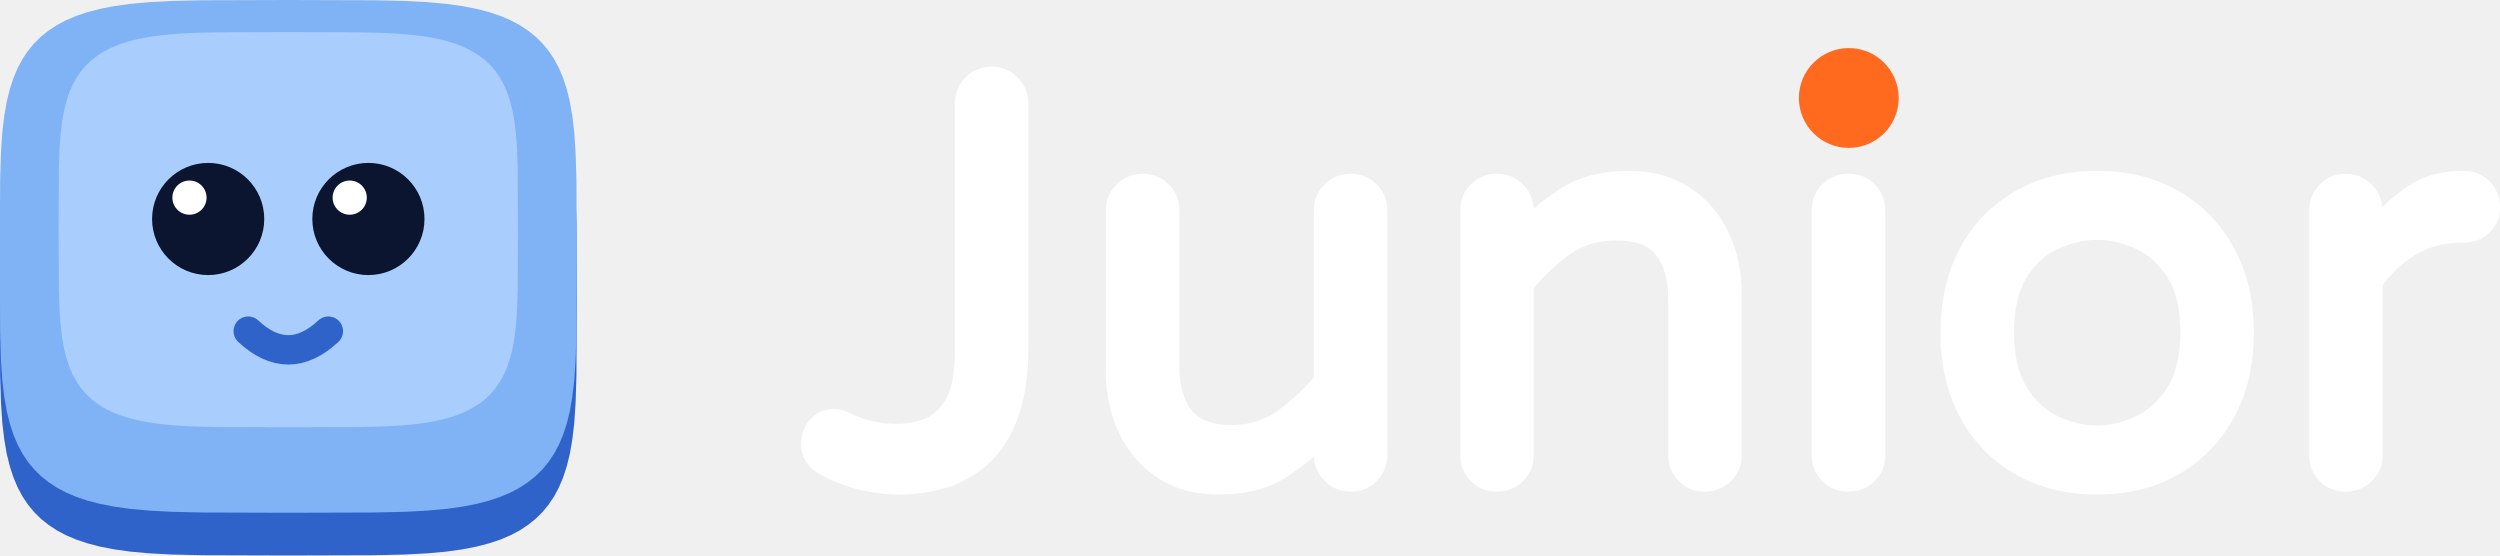
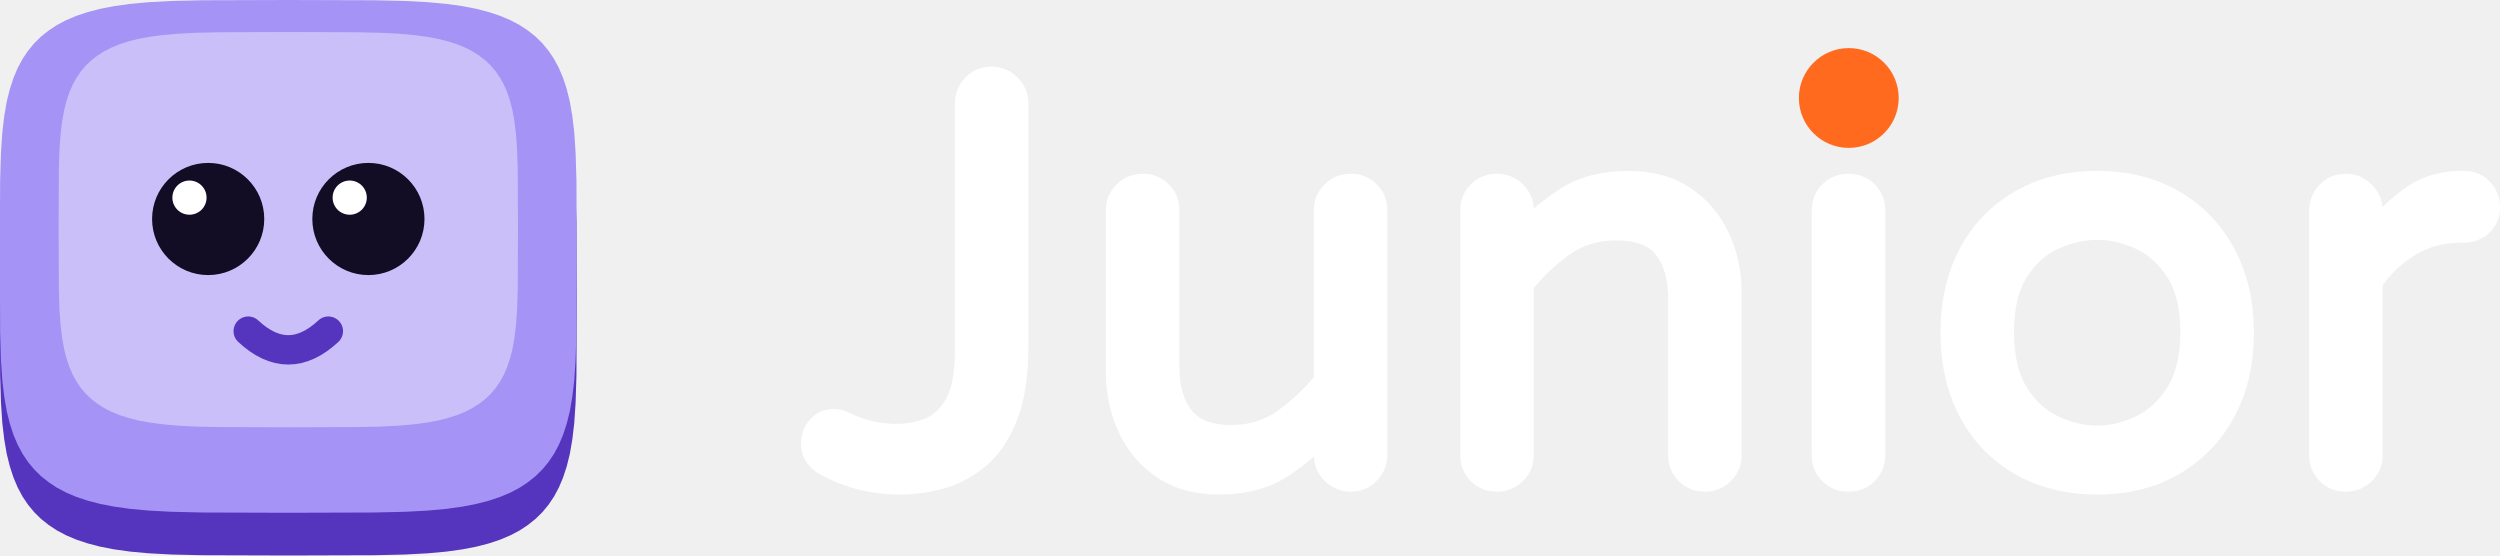
<svg xmlns="http://www.w3.org/2000/svg" viewBox="94 75 4388 975" width="438.8" height="97.5">
  <g transform="translate(0 -56.25) scale(9.375)">
-     <path d="M118.00 70.00L117.95 84.28L117.79 89.42L117.54 93.22L117.17 96.32L116.71 98.99L116.13 101.32L115.45 103.40L114.66 105.27L113.75 106.97L112.72 108.50L111.57 109.89L110.29 111.15L108.87 112.28L107.31 113.31L105.59 114.22L103.68 115.03L101.58 115.73L99.24 116.34L96.61 116.85L93.61 117.27L90.12 117.59L85.85 117.82L80.07 117.95L64.00 118.00L47.93 117.95L42.15 117.82L37.88 117.59L34.39 117.27L31.39 116.85L28.76 116.34L26.42 115.73L24.32 115.03L22.41 114.22L20.69 113.31L19.13 112.28L17.71 111.15L16.43 109.89L15.28 108.50L14.25 106.97L13.34 105.27L12.55 103.40L11.87 101.32L11.29 98.99L10.83 96.32L10.46 93.22L10.21 89.42L10.05 84.28L10.00 70.00L10.05 55.72L10.21 50.58L10.46 46.78L10.83 43.68L11.29 41.01L11.87 38.68L12.55 36.60L13.34 34.73L14.25 33.03L15.28 31.50L16.43 30.11L17.71 28.85L19.13 27.72L20.69 26.69L22.41 25.78L24.32 24.97L26.42 24.27L28.76 23.66L31.39 23.15L34.39 22.73L37.88 22.41L42.15 22.18L47.93 22.05L64.00 22.00L80.07 22.05L85.85 22.18L90.12 22.41L93.61 22.73L96.61 23.15L99.24 23.66L101.58 24.27L103.68 24.97L105.59 25.78L107.31 26.69L108.87 27.72L110.29 28.85L111.57 30.11L112.72 31.50L113.75 33.03L114.66 34.73L115.45 36.60L116.13 38.68L116.71 41.01L117.17 43.68L117.54 46.78L117.79 50.58L117.95 55.72Z" fill="#2f63c9" />
-     <path d="M118.00 62.00L117.95 76.28L117.79 81.42L117.54 85.22L117.17 88.32L116.71 90.99L116.13 93.32L115.45 95.40L114.66 97.27L113.75 98.97L112.72 100.50L111.57 101.89L110.29 103.15L108.87 104.28L107.31 105.31L105.59 106.22L103.68 107.03L101.58 107.73L99.24 108.34L96.61 108.85L93.61 109.27L90.12 109.59L85.85 109.82L80.07 109.95L64.00 110.00L47.93 109.95L42.15 109.82L37.88 109.59L34.39 109.27L31.39 108.85L28.76 108.34L26.42 107.73L24.32 107.03L22.41 106.22L20.69 105.31L19.13 104.28L17.71 103.15L16.43 101.89L15.28 100.50L14.25 98.97L13.34 97.27L12.55 95.40L11.87 93.32L11.29 90.99L10.83 88.32L10.46 85.22L10.21 81.42L10.05 76.28L10.00 62.00L10.05 47.72L10.21 42.58L10.46 38.78L10.83 35.68L11.29 33.01L11.87 30.68L12.55 28.60L13.34 26.73L14.25 25.03L15.28 23.50L16.43 22.11L17.71 20.85L19.13 19.72L20.69 18.69L22.41 17.78L24.32 16.97L26.42 16.27L28.76 15.66L31.39 15.15L34.39 14.73L37.88 14.41L42.15 14.18L47.93 14.05L64.00 14.00L80.07 14.05L85.85 14.18L90.12 14.41L93.61 14.73L96.61 15.15L99.24 15.66L101.58 16.27L103.68 16.97L105.59 17.78L107.31 18.69L108.87 19.72L110.29 20.85L111.57 22.11L112.72 23.50L113.75 25.03L114.66 26.73L115.45 28.60L116.13 30.68L116.71 33.01L117.17 35.68L117.54 38.78L117.79 42.58L117.95 47.72Z" fill="#80b2f6" />
-     <path d="M107.00 57.00L106.96 68.01L106.84 71.97L106.63 74.90L106.34 77.29L105.97 79.34L105.51 81.14L104.97 82.75L104.34 84.19L103.61 85.49L102.80 86.68L101.88 87.75L100.86 88.72L99.73 89.59L98.49 90.38L97.11 91.09L95.60 91.71L93.92 92.25L92.06 92.72L89.97 93.11L87.58 93.43L84.80 93.68L81.40 93.86L76.80 93.96L64.00 94.00L51.20 93.96L46.60 93.86L43.20 93.68L40.42 93.43L38.03 93.11L35.94 92.72L34.08 92.25L32.40 91.71L30.89 91.09L29.51 90.38L28.27 89.59L27.14 88.72L26.12 87.75L25.20 86.68L24.39 85.49L23.66 84.19L23.03 82.75L22.49 81.14L22.03 79.34L21.66 77.29L21.37 74.90L21.16 71.97L21.04 68.01L21.00 57.00L21.04 45.99L21.16 42.03L21.37 39.10L21.66 36.71L22.03 34.66L22.49 32.86L23.03 31.25L23.66 29.81L24.39 28.51L25.20 27.32L26.12 26.25L27.14 25.28L28.27 24.41L29.51 23.62L30.89 22.91L32.40 22.29L34.08 21.75L35.94 21.28L38.03 20.89L40.42 20.57L43.20 20.32L46.60 20.14L51.20 20.04L64.00 20.00L76.80 20.04L81.40 20.14L84.80 20.32L87.58 20.57L89.97 20.89L92.06 21.28L93.92 21.75L95.60 22.29L97.11 22.91L98.49 23.62L99.73 24.41L100.86 25.28L101.88 26.25L102.80 27.32L103.61 28.51L104.34 29.81L104.97 31.25L105.51 32.86L105.97 34.66L106.34 36.71L106.63 39.10L106.84 42.03L106.96 45.99Z" fill="#a9cdfc" />
+     <path d="M118.00 70.00L117.95 84.28L117.79 89.42L117.54 93.22L117.17 96.32L116.71 98.99L116.13 101.32L115.45 103.40L114.66 105.27L113.75 106.97L112.72 108.50L111.57 109.89L110.29 111.15L108.87 112.28L107.31 113.31L105.59 114.22L103.68 115.03L101.58 115.73L99.24 116.34L96.61 116.85L93.61 117.27L90.12 117.59L85.85 117.82L80.07 117.95L64.00 118.00L47.93 117.95L42.15 117.82L37.88 117.59L34.39 117.27L31.39 116.85L28.76 116.34L26.42 115.73L24.32 115.03L22.41 114.22L20.69 113.31L19.13 112.28L17.71 111.15L16.43 109.89L15.28 108.50L14.25 106.97L13.34 105.27L12.55 103.40L11.87 101.32L11.29 98.99L10.83 96.32L10.46 93.22L10.21 89.42L10.05 84.28L10.00 70.00L10.05 55.72L10.21 50.58L10.46 46.78L10.83 43.68L11.29 41.01L11.87 38.68L12.55 36.60L13.34 34.73L14.25 33.03L15.28 31.50L16.43 30.11L17.71 28.85L19.13 27.72L20.69 26.69L22.41 25.78L24.32 24.97L26.42 24.27L28.76 23.66L31.39 23.15L34.39 22.73L37.88 22.41L42.15 22.18L47.93 22.05L64.00 22.00L80.07 22.05L85.85 22.18L90.12 22.41L93.61 22.73L96.61 23.15L99.24 23.66L101.58 24.27L103.68 24.97L105.59 25.78L107.31 26.69L108.87 27.72L110.29 28.85L111.57 30.11L112.72 31.50L113.75 33.03L114.66 34.73L115.45 36.60L116.13 38.68L116.71 41.01L117.17 43.68L117.54 46.78L117.79 50.58L117.95 55.72Z" fill="#5534be" />
+     <path d="M118.00 62.00L117.95 76.28L117.79 81.42L117.54 85.22L117.17 88.32L116.71 90.99L116.13 93.32L115.45 95.40L114.66 97.27L113.75 98.97L112.72 100.50L111.57 101.89L110.29 103.15L108.87 104.28L107.31 105.31L105.59 106.22L103.68 107.03L101.58 107.73L99.24 108.34L96.61 108.85L93.61 109.27L90.12 109.59L85.85 109.82L80.07 109.95L64.00 110.00L47.93 109.95L42.15 109.82L37.88 109.59L34.39 109.27L31.39 108.85L28.76 108.34L26.42 107.73L24.32 107.03L22.41 106.22L20.69 105.31L19.13 104.28L17.71 103.15L16.43 101.89L15.28 100.50L14.25 98.97L13.34 97.27L12.55 95.40L11.87 93.32L11.29 90.99L10.83 88.32L10.46 85.22L10.21 81.42L10.05 76.28L10.00 62.00L10.05 47.72L10.21 42.58L10.46 38.78L10.83 35.68L11.29 33.01L11.87 30.68L12.55 28.60L13.34 26.73L14.25 25.03L15.28 23.50L16.43 22.11L17.71 20.85L19.13 19.72L20.69 18.69L22.41 17.78L24.32 16.97L26.42 16.27L28.76 15.66L31.39 15.15L34.39 14.73L37.88 14.41L42.15 14.18L47.93 14.05L64.00 14.00L80.07 14.05L85.85 14.18L90.12 14.41L93.61 14.73L96.61 15.15L99.24 15.66L101.58 16.27L103.68 16.97L105.59 17.78L107.31 18.69L108.87 19.72L110.29 20.85L111.57 22.11L112.72 23.50L113.75 25.03L114.66 26.73L115.45 28.60L116.13 30.68L116.71 33.01L117.17 35.68L117.54 38.78L117.79 42.58L117.95 47.72Z" fill="#a593f5" />
+     <path d="M107.00 57.00L106.96 68.01L106.84 71.97L106.63 74.90L106.34 77.29L105.97 79.34L105.51 81.14L104.97 82.75L104.34 84.19L103.61 85.49L102.80 86.68L101.88 87.75L100.86 88.72L99.73 89.59L98.49 90.38L97.11 91.09L95.60 91.71L93.92 92.25L92.06 92.72L89.97 93.11L87.58 93.43L84.80 93.68L81.40 93.86L76.80 93.96L64.00 94.00L51.20 93.96L46.60 93.86L43.20 93.68L40.42 93.43L38.03 93.11L35.94 92.72L34.08 92.25L32.40 91.71L30.89 91.09L29.51 90.38L28.27 89.59L27.14 88.72L26.12 87.75L25.20 86.68L24.39 85.49L23.66 84.19L23.03 82.75L22.49 81.14L22.03 79.34L21.66 77.29L21.37 74.90L21.16 71.97L21.04 68.01L21.00 57.00L21.04 45.99L21.16 42.03L21.37 39.10L21.66 36.71L22.03 34.66L22.49 32.86L23.03 31.25L23.66 29.81L24.39 28.51L25.20 27.32L26.12 26.25L27.14 25.28L28.27 24.41L29.51 23.62L30.89 22.91L32.40 22.29L34.08 21.75L35.94 21.28L38.03 20.89L40.42 20.57L43.20 20.32L46.60 20.14L51.20 20.04L64.00 20.00L76.80 20.04L81.40 20.14L84.80 20.32L87.58 20.57L89.97 20.89L92.06 21.28L93.92 21.75L95.60 22.29L97.11 22.91L98.49 23.62L99.73 24.41L100.86 25.28L101.88 26.25L102.80 27.32L103.61 28.51L104.34 29.81L104.97 31.25L105.51 32.86L105.97 34.66L106.34 36.71L106.63 39.10L106.84 42.03L106.96 45.99Z" fill="#cbbffa" />
    <g>
-       <circle cx="49" cy="55" r="10.5" fill="#0b1530" />
-       <circle cx="79" cy="55" r="10.5" fill="#0b1530" />
+       <circle cx="49" cy="55" r="10.5" fill="#120d24" />
+       <circle cx="79" cy="55" r="10.5" fill="#120d24" />
      <circle cx="45.5" cy="51" r="3.2" fill="#fff" />
      <circle cx="75.5" cy="51" r="3.2" fill="#fff" />
    </g>
-     <path d="M56.5 76Q64 83 71.5 76" fill="none" stroke="#2f63c9" stroke-width="5.5" stroke-linecap="round" />
+     <path d="M56.5 76Q64 83 71.5 76" fill="none" stroke="#5534be" stroke-width="5.5" stroke-linecap="round" />
  </g>
  <g transform="translate(1506.0 -4.0)">
    <path d="M168,928 Q130,928 96.5,919 Q63,910 35,894 Q26,889 19.5,880 Q13,871 13,857 Q13,841 23.5,828.5 Q34,816 51,816 Q61,816 69,820 Q89,830 112.5,836 Q136,842 162,842 Q192,842 219.5,831 Q247,820 265,788.5 Q283,757 283,694 L283,261 Q283,242 296,228.5 Q309,215 328,215 Q347,215 360.5,228.5 Q374,242 374,261 L374,688 Q374,760 356.5,806.5 Q339,853 309.5,879.5 Q280,906 243,917 Q206,928 168,928 Z M727,928 Q670,928 630,901.5 Q590,875 569,830 Q548,785 548,732 L548,448 Q548,429 561.5,416 Q575,403 594,403 Q613,403 626,416 Q639,429 639,448 L639,722 Q639,779 665,811.5 Q691,844 749,844 Q803,844 843,814.5 Q883,785 913,748 L913,448 Q913,429 926.5,416 Q940,403 959,403 Q978,403 991,416 Q1004,429 1004,448 L1004,877 Q1004,896 991,909.5 Q978,923 959,923 Q940,923 926.5,909.5 Q913,896 913,877 L913,836 Q882,870 838,899 Q794,928 727,928 Z M1215,923 Q1196,923 1183,910 Q1170,897 1170,878 L1170,449 Q1170,429 1183,416 Q1196,403 1215,403 Q1234,403 1247.5,416 Q1261,429 1261,449 L1261,490 Q1293,455 1336.5,426.5 Q1380,398 1447,398 Q1504,398 1544,424.5 Q1584,451 1605,495.5 Q1626,540 1626,594 L1626,878 Q1626,897 1612.5,910 Q1599,923 1580,923 Q1561,923 1548,910 Q1535,897 1535,878 L1535,604 Q1535,547 1509.5,514.5 Q1484,482 1425,482 Q1371,482 1331,511 Q1291,540 1261,578 L1261,878 Q1261,897 1247.5,910 Q1234,923 1215,923 Z M1832,923 Q1813,923 1800,910 Q1787,897 1787,878 L1787,449 Q1787,429 1800,416 Q1813,403 1832,403 Q1852,403 1865,416 Q1878,429 1878,449 L1878,878 Q1878,897 1865,910 Q1852,923 1832,923 Z M2269,928 Q2192,928 2134,894.5 Q2076,861 2044.5,801.5 Q2013,742 2013,663 Q2013,584 2044.5,524.5 Q2076,465 2134,431.5 Q2192,398 2269,398 Q2346,398 2403.5,431.5 Q2461,465 2493,524.5 Q2525,584 2525,663 Q2525,742 2493,801.5 Q2461,861 2403.5,894.5 Q2346,928 2269,928 Z M2269,845 Q2307,845 2345,827 Q2383,809 2408.5,768.5 Q2434,728 2434,662 Q2434,596 2408.5,556 Q2383,516 2345,498.5 Q2307,481 2269,481 Q2231,481 2192.5,498.5 Q2154,516 2129,556 Q2104,596 2104,662 Q2104,728 2129,768.5 Q2154,809 2192.5,827 Q2231,845 2269,845 Z M2705,923 Q2686,923 2673,910 Q2660,897 2660,878 L2660,449 Q2660,430 2673,416.5 Q2686,403 2705,403 Q2724,403 2737.5,416.5 Q2751,430 2751,449 L2751,492 Q2778,456 2817,427 Q2856,398 2908,398 L2913,398 Q2932,398 2944.5,411 Q2957,424 2957,443 Q2957,462 2944,474 Q2931,486 2911,486 L2906,486 Q2857,486 2817,510.5 Q2777,535 2751,574 L2751,878 Q2751,897 2737.5,910 Q2724,923 2705,923 Z M2269,947 Q2186.907,947 2124.497,910.953 Q2061.765,874.72 2027.708,810.39 Q1994,746.719 1994,663 Q1994,579.281 2027.708,515.61 Q2061.765,451.28 2124.497,415.047 Q2186.907,379 2269,379 Q2351.131,379 2413.065,415.083 Q2475.195,451.281 2509.733,515.5 Q2544,579.215 2544,663 Q2544,746.785 2509.733,810.5 Q2475.195,874.719 2413.065,910.917 Q2351.131,947 2269,947 Z M2269,909 Q2340.869,909 2393.935,878.083 Q2446.805,847.281 2476.267,792.5 Q2506,737.215 2506,663 Q2506,588.785 2476.267,533.5 Q2446.805,478.719 2393.935,447.917 Q2340.869,417 2269,417 Q2197.093,417 2143.503,447.953 Q2090.235,478.72 2061.292,533.39 Q2032,588.719 2032,663 Q2032,737.281 2061.292,792.61 Q2090.235,847.28 2143.503,878.047 Q2197.093,909 2269,909 Z M1215,942 Q1188.13,942 1169.565,923.435 Q1151,904.87 1151,878 L1151,449 Q1151,421.13 1169.565,402.565 Q1188.13,384 1215,384 Q1241.661,384 1260.679,402.314 Q1278.699,419.667 1279.912,445.262 Q1301.225,426.896 1326.088,410.607 Q1374.33,379 1447,379 Q1509.723,379 1554.494,408.661 Q1598.918,438.092 1622.183,487.391 Q1645,535.742 1645,594 L1645,878 Q1645,905.081 1625.679,923.686 Q1606.661,942 1580,942 Q1553.13,942 1534.565,923.435 Q1516,904.87 1516,878 L1516,604 Q1516,553.564 1494.552,526.228 Q1474.757,501 1425,501 Q1377.163,501 1342.152,526.383 Q1306.978,551.884 1280,584.7 L1280,878 Q1280,905.081 1260.679,923.686 Q1241.661,942 1215,942 Z M727,947 Q664.277,947 619.506,917.339 Q575.045,887.884 551.783,838.035 Q529,789.215 529,732 L529,448 Q529,420.919 548.321,402.314 Q567.339,384 594,384 Q620.87,384 639.435,402.565 Q658,421.13 658,448 L658,722 Q658,772.335 679.836,799.631 Q700.132,825 749,825 Q796.752,825 831.723,799.209 Q866.97,773.214 894,741.163 L894,448 Q894,420.919 913.321,402.314 Q932.339,384 959,384 Q985.87,384 1004.435,402.565 Q1023,421.13 1023,448 L1023,877 Q1023,903.661 1004.686,922.679 Q986.081,942 959,942 Q932.13,942 913.065,922.935 Q895.308,905.179 894.09,880.652 Q873.212,898.548 848.456,914.864 Q799.698,947 727,947 Z M2269,864 Q2226.778,864 2184.453,844.212 Q2140.813,823.809 2112.832,778.48 Q2085,733.392 2085,662 Q2085,590.551 2112.888,545.93 Q2140.924,501.073 2184.638,481.203 Q2226.884,462 2269,462 Q2311.165,462 2352.948,481.242 Q2396.02,501.078 2424.521,545.786 Q2453,590.459 2453,662 Q2453,733.483 2424.578,778.623 Q2396.132,823.803 2353.134,844.171 Q2311.272,864 2269,864 Z M168,947 Q127.492,947 91.57,937.349 Q55.702,927.713 25.573,910.497 Q13.074,903.554 4.097,891.124 Q-6,877.144 -6,857 Q-6,834.079 8.952,816.279 Q25.146,797 51,797 Q65.485,797 77.497,803.006 Q95.675,812.095 117.2,817.591 Q138.387,823 162,823 Q188.341,823 212.444,813.359 Q233.791,804.82 248.503,779.073 Q264,751.954 264,694 L264,261 Q264,234.339 282.314,215.321 Q300.919,196 328,196 Q354.87,196 373.935,215.065 Q393,234.13 393,261 L393,688 Q393,763.457 374.282,813.192 Q355.148,864.034 322.197,893.635 Q289.515,922.993 248.414,935.212 Q208.765,947 168,947 Z M2705,942 Q2678.13,942 2659.565,923.435 Q2641,904.87 2641,878 L2641,449 Q2641,422.339 2659.314,403.321 Q2677.919,384 2705,384 Q2731.87,384 2750.935,403.065 Q2767.556,419.686 2769.687,442.24 Q2786.287,426.161 2805.663,411.753 Q2849.71,379 2908,379 L2913,379 Q2940.089,379 2958.196,397.831 Q2976,416.347 2976,443 Q2976,470.319 2956.887,487.961 Q2938.428,505 2911,505 L2906,505 Q2862.356,505 2826.924,526.702 Q2792.901,547.541 2770,579.894 L2770,878 Q2770,905.081 2750.679,923.686 Q2731.661,942 2705,942 Z M2269,826 Q2302.728,826 2336.866,809.829 Q2369.868,794.197 2392.422,758.377 Q2415,722.517 2415,662 Q2415,601.541 2392.479,566.214 Q2369.98,530.922 2337.052,515.758 Q2302.835,500 2269,500 Q2235.115,500 2200.362,515.797 Q2167.077,530.927 2145.112,566.07 Q2123,601.449 2123,662 Q2123,722.608 2145.168,758.52 Q2167.187,794.191 2200.547,809.788 Q2235.222,826 2269,826 Z M1832,942 Q1805.13,942 1786.565,923.435 Q1768,904.87 1768,878 L1768,449 Q1768,421.13 1786.565,402.565 Q1805.13,384 1832,384 Q1859.87,384 1878.435,402.565 Q1897,421.13 1897,449 L1897,878 Q1897,904.87 1878.435,923.435 Q1859.87,942 1832,942 Z M727,909 Q788.302,909 827.544,883.136 Q869.56,855.443 898.96,823.199 Q904.612,817 913,817 Q932,817 932,836 L932,877 Q932,888.13 939.935,896.065 Q947.87,904 959,904 Q969.919,904 977.314,896.321 Q985,888.339 985,877 L985,448 Q985,436.87 977.565,429.435 Q970.13,422 959,422 Q947.661,422 939.679,429.686 Q932,437.081 932,448 L932,748 Q932,754.735 927.758,759.966 Q896.23,798.851 854.277,829.791 Q809.248,863 749,863 Q681.868,863 650.164,823.369 Q620,785.665 620,722 L620,448 Q620,436.87 612.565,429.435 Q605.13,422 594,422 Q582.661,422 574.679,429.686 Q567,437.081 567,448 L567,732 Q567,780.785 586.217,821.965 Q604.955,862.116 640.494,885.661 Q675.723,909 727,909 Z M1215,904 Q1226.339,904 1234.321,896.314 Q1242,888.919 1242,878 L1242,578 Q1242,571.404 1246.087,566.227 Q1277.718,526.162 1319.848,495.617 Q1364.837,463 1425,463 Q1493.243,463 1524.448,502.772 Q1554,540.436 1554,604 L1554,878 Q1554,889.13 1561.435,896.565 Q1568.87,904 1580,904 Q1591.339,904 1599.321,896.314 Q1607,888.919 1607,878 L1607,594 Q1607,544.258 1587.817,503.609 Q1569.082,463.908 1533.506,440.339 Q1498.277,417 1447,417 Q1385.67,417 1346.912,442.393 Q1305.411,469.584 1275.023,502.821 Q1269.373,509 1261,509 Q1242,509 1242,490 L1242,449 Q1242,437.081 1234.321,429.686 Q1226.339,422 1215,422 Q1203.87,422 1196.435,429.435 Q1189,436.87 1189,449 L1189,878 Q1189,889.13 1196.435,896.565 Q1203.87,904 1215,904 Z M168,909 Q203.235,909 237.586,898.788 Q270.485,889.007 296.803,865.365 Q322.852,841.966 338.718,799.808 Q355,756.543 355,688 L355,261 Q355,249.87 347.065,241.935 Q339.13,234 328,234 Q317.081,234 309.686,241.679 Q302,249.661 302,261 L302,694 Q302,762.046 281.497,797.927 Q260.209,835.18 226.556,848.641 Q195.659,861 162,861 Q133.613,861 107.8,854.409 Q82.325,847.905 60.503,836.994 Q56.515,835 51,835 Q42.854,835 38.048,840.721 Q32,847.921 32,857 Q32,864.856 34.903,868.876 Q38.926,874.446 44.427,877.503 Q70.298,892.287 101.43,900.651 Q132.508,909 168,909 Z M2705,904 Q2716.339,904 2724.321,896.314 Q2732,888.919 2732,878 L2732,574 Q2732,568.247 2735.191,563.461 Q2763.51,520.982 2807.076,494.298 Q2851.644,467 2906,467 L2911,467 Q2923.572,467 2931.113,460.039 Q2938,453.681 2938,443 Q2938,431.653 2930.804,424.169 Q2923.911,417 2913,417 L2908,417 Q2862.29,417 2828.337,442.247 Q2791.547,469.604 2766.2,503.4 Q2760.5,511 2751,511 Q2732,511 2732,492 L2732,449 Q2732,437.87 2724.065,429.935 Q2716.13,422 2705,422 Q2694.081,422 2686.686,429.679 Q2679,437.661 2679,449 L2679,878 Q2679,889.13 2686.435,896.565 Q2693.87,904 2705,904 Z M1832,904 Q1844.13,904 1851.565,896.565 Q1859,889.13 1859,878 L1859,449 Q1859,436.87 1851.565,429.435 Q1844.13,422 1832,422 Q1820.87,422 1813.435,429.435 Q1806,436.87 1806,449 L1806,878 Q1806,889.13 1813.435,896.565 Q1820.87,904 1832,904 Z" fill="#ffffff" />
    <circle cx="1833.0" cy="251.0" r="87.6" fill="#ff6a1f" />
  </g>
</svg>
